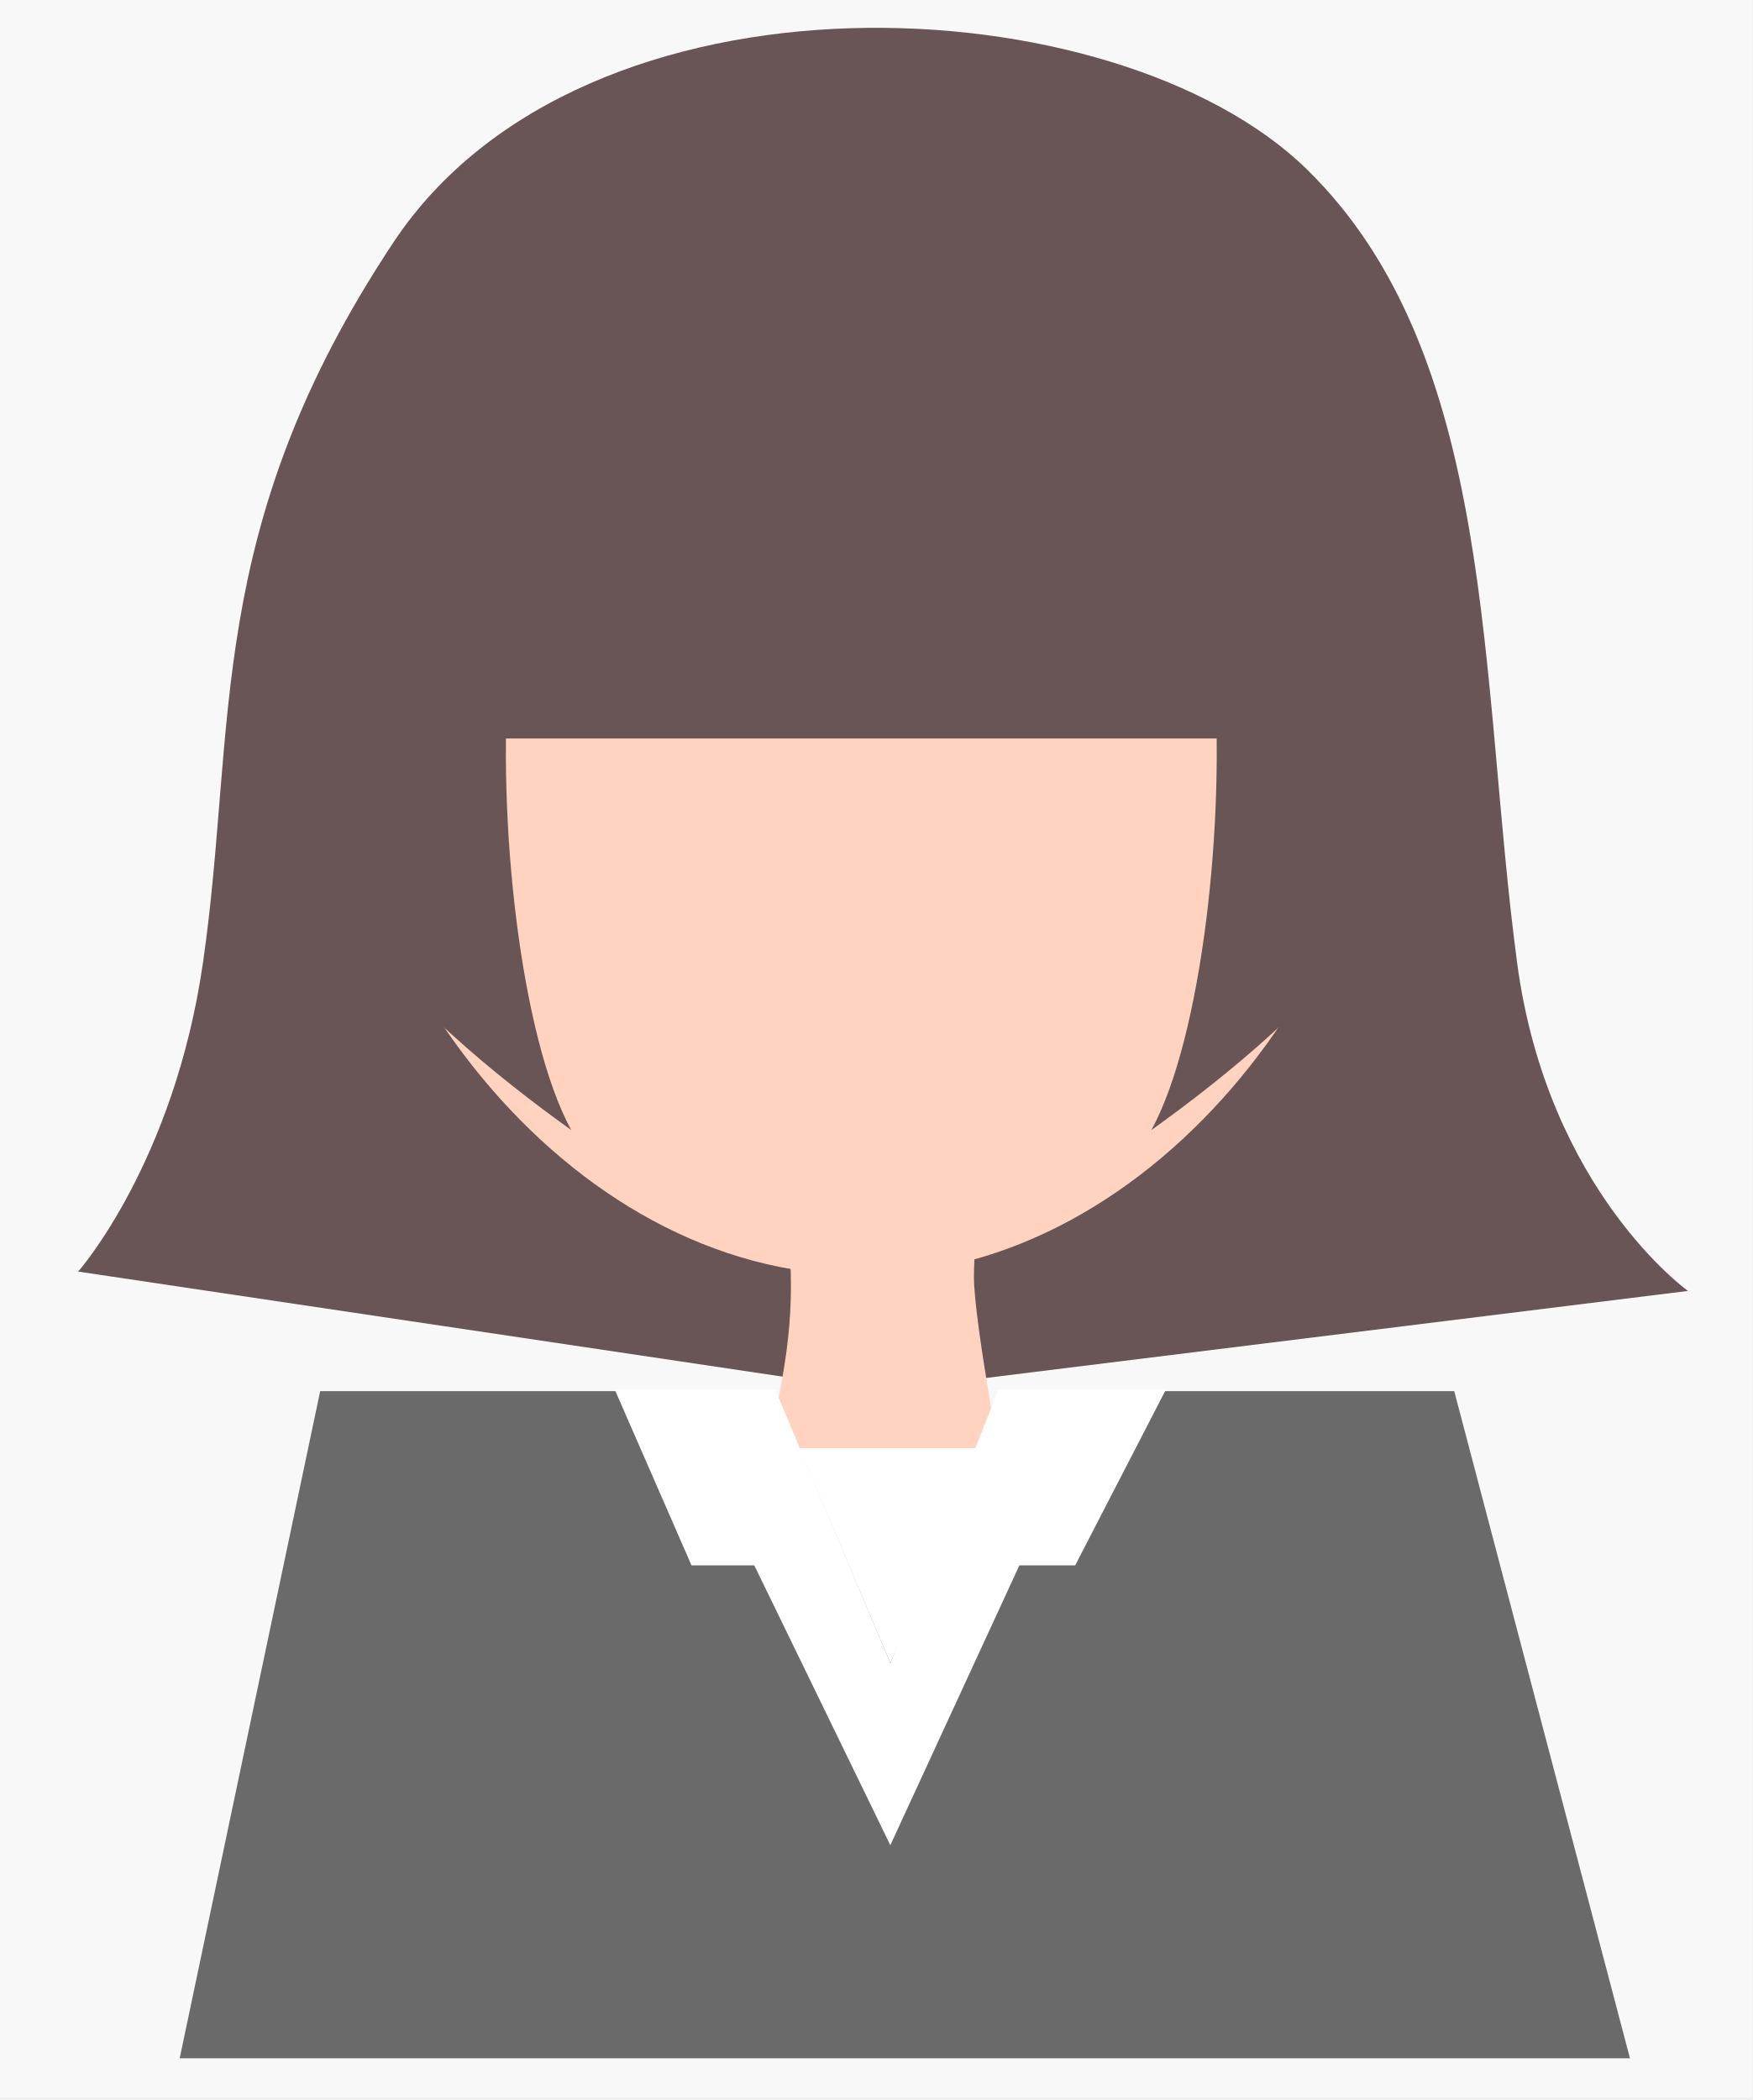
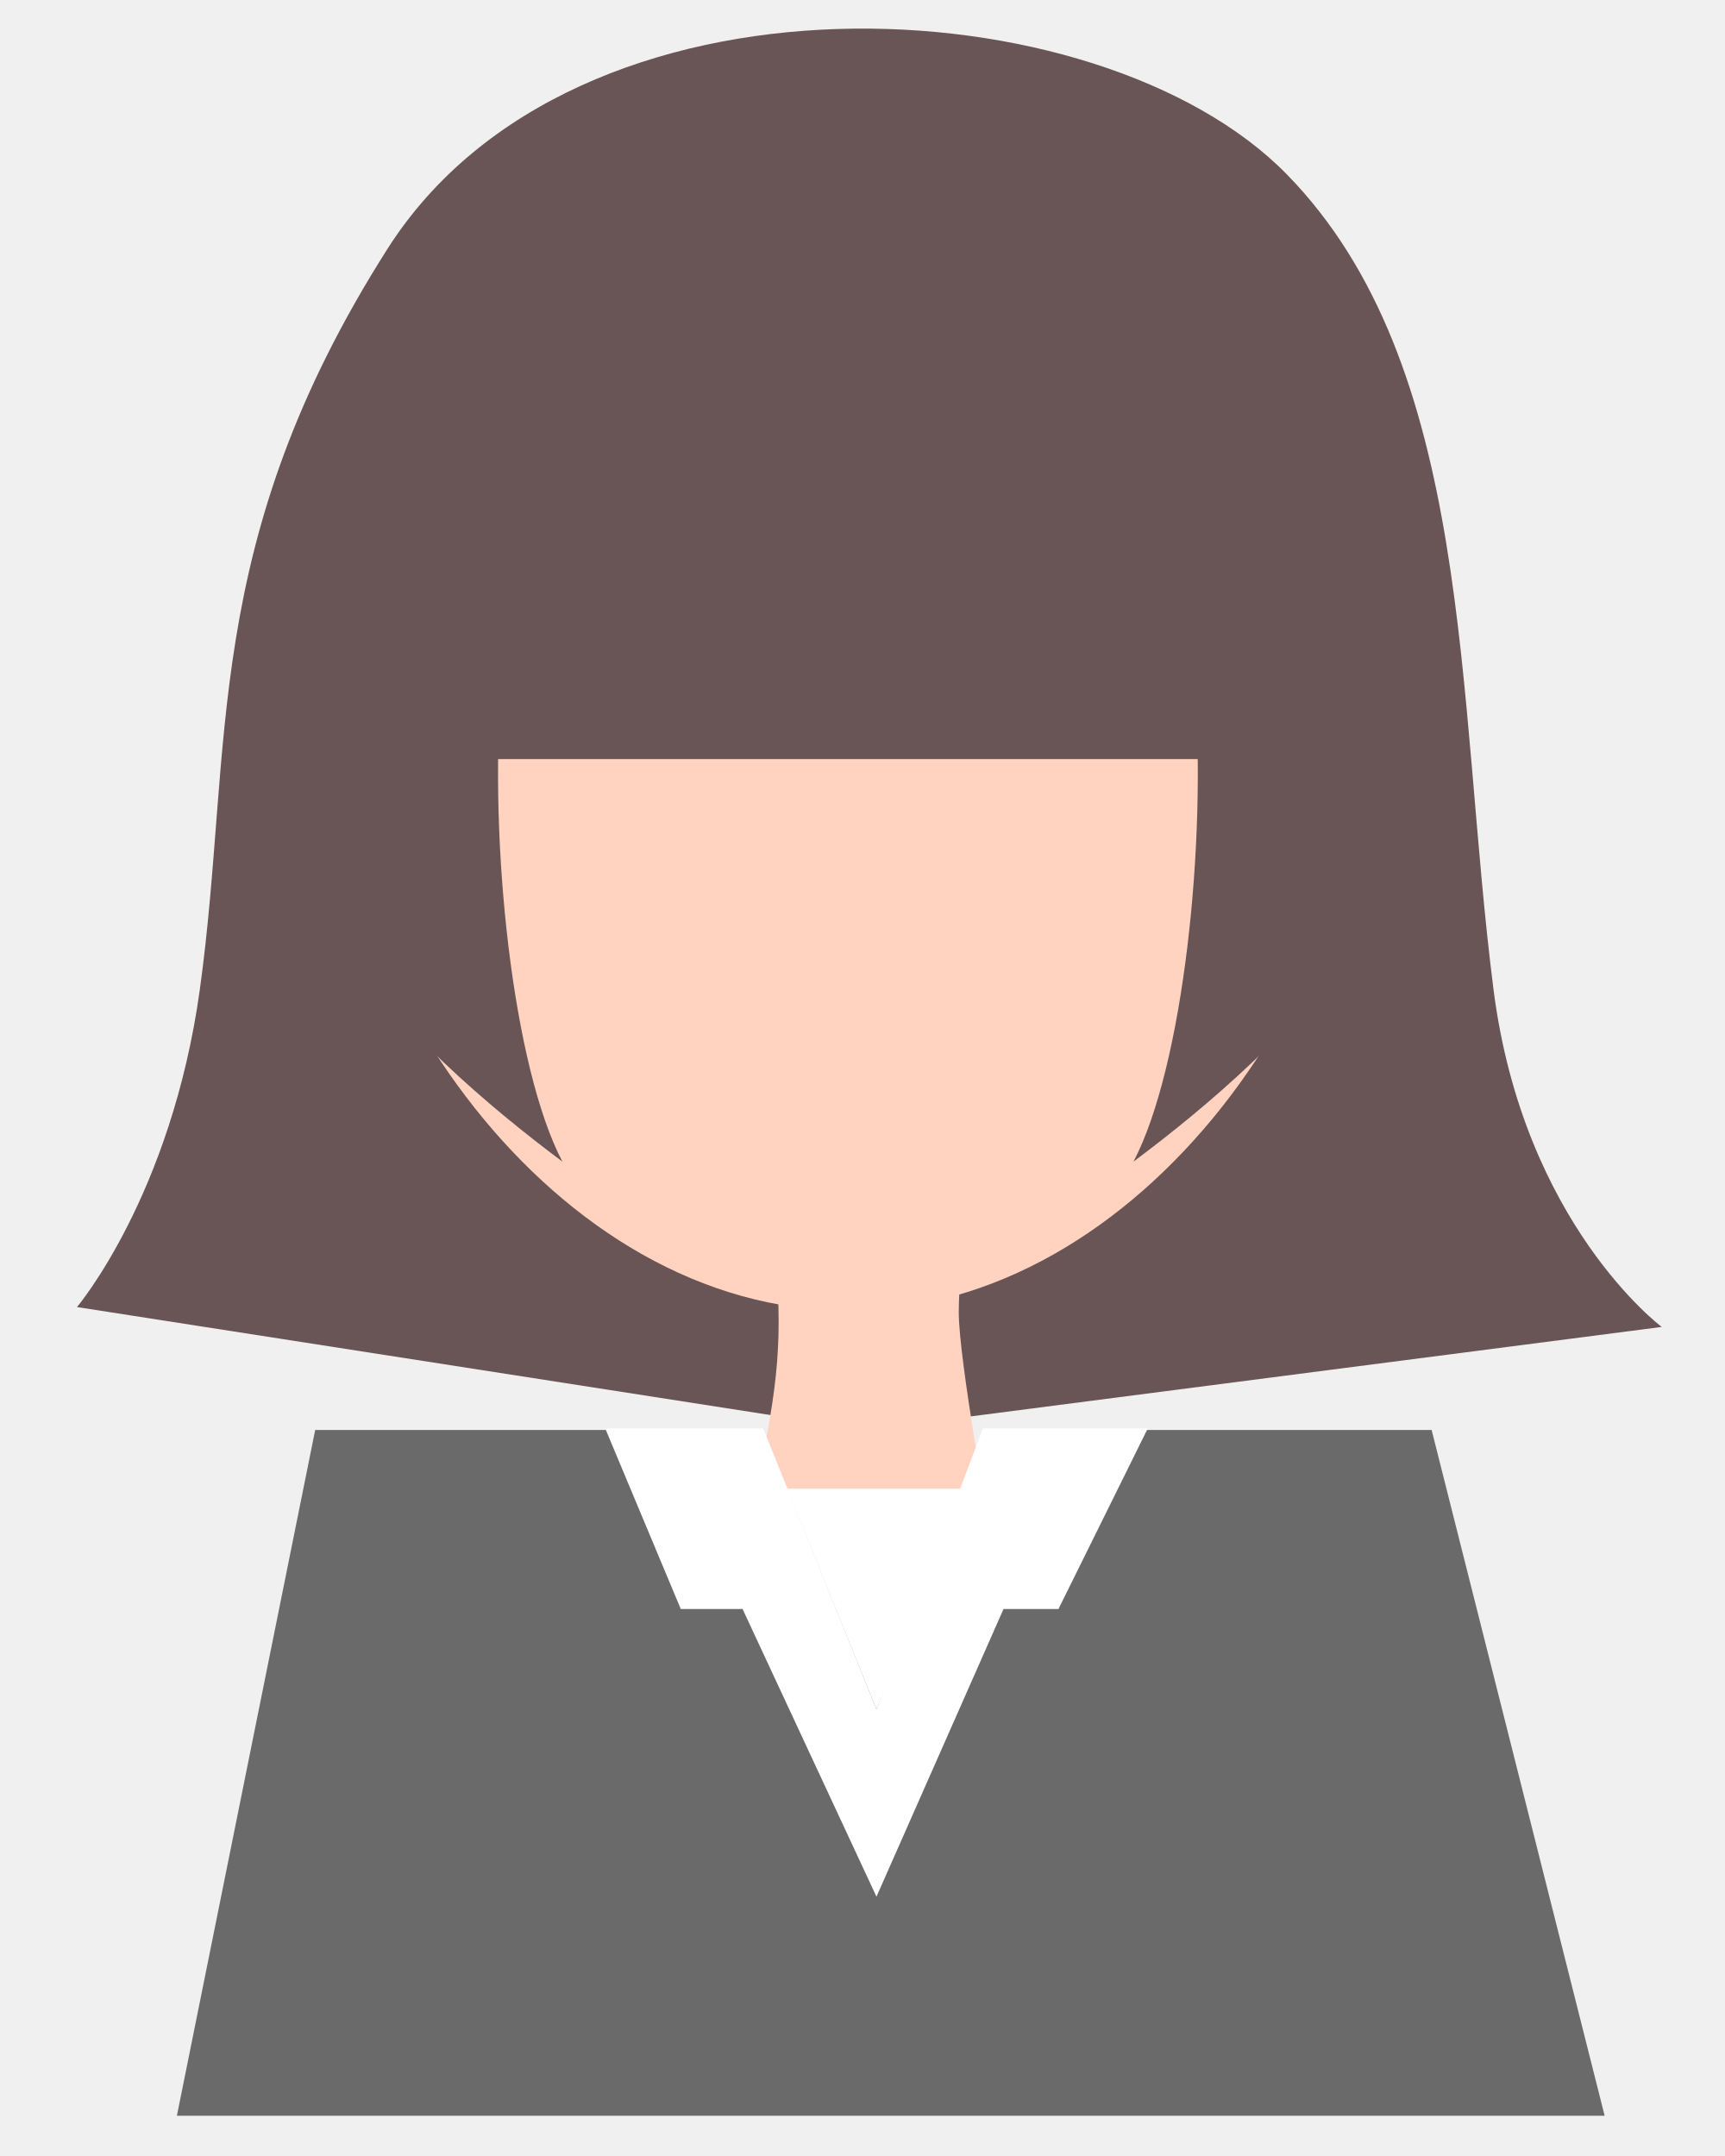
- <svg xmlns="http://www.w3.org/2000/svg" width="126" height="151" viewBox="0 0 126 151" fill="none">
-   <rect width="126" height="150.818" fill="#F8F8F8" />
-   <path d="M28.3 17.414C42.014 -3.239 80.282 -1.217 93.98 12.181C107.677 25.58 106.355 48.743 109.094 69.238C111.284 85.619 121.379 92.824 121.379 92.824L63.264 100.029L5.621 91.433C5.621 91.433 12.508 83.641 14.594 69.238C17.062 52.189 14.587 38.068 28.3 17.414Z" fill="#695555" />
-   <path d="M56.035 83.343H70.965C70.965 83.343 70.032 88.502 70.032 91.808C70.032 95.114 72.364 107.328 72.364 107.328H64.9H54.636L56.035 100.274C57.16 94.515 57.15 90.801 56.035 83.343Z" fill="#FFD3C0" />
-   <path d="M100.521 47.159C100.521 68.644 83.246 91.686 61.936 91.686C40.625 91.686 23.35 68.644 23.35 47.159C23.35 25.674 40.625 8.257 61.936 8.257C83.246 8.257 100.521 25.674 100.521 47.159Z" fill="#FFD3C0" />
-   <path d="M52.381 100.029H23.024L12.921 148H117.207L104.571 100.029H73.04V104.732H52.381V100.029Z" fill="#6A6A6A" />
-   <path d="M64.022 119.575L55.745 99.922H44.207L49.725 112.556H54.24L64.022 132.678L73.302 112.556H77.315L83.836 99.922H71.797L64.022 119.575Z" fill="white" />
-   <path d="M64.022 119.576L57.485 104.133L70.559 104.133L64.022 119.576Z" fill="white" />
-   <path d="M34.238 16.214C50.95 -2.522 81.514 3.333 91.062 14.457C100.609 25.582 101.564 53.1 101.564 53.1H23.255C23.255 53.1 17.525 34.95 34.238 16.214Z" fill="#695555" />
-   <path d="M41.079 81.257C37.443 74.623 35.699 58.902 36.621 47.867C36.621 40.844 33.991 30.324 23.468 44.427C12.945 58.53 30.463 73.661 41.079 81.257Z" fill="#695555" />
-   <path d="M82.793 81.257C86.428 74.623 88.173 58.902 87.25 47.867C87.25 40.844 89.881 30.324 100.404 44.427C110.927 58.53 93.408 73.661 82.793 81.257Z" fill="#695555" />
+ <svg xmlns="http://www.w3.org/2000/svg" width="40" height="50" viewBox="0 0 40 50" fill="none">
+   <path d="M8.984 5.773C13.338 -1.074 25.486 -0.403 29.835 4.039C34.183 8.48 33.764 16.16 34.633 22.954C35.328 28.385 38.533 30.773 38.533 30.773L20.084 33.162L1.785 30.312C1.785 30.312 3.971 27.729 4.633 22.954C5.417 17.302 4.631 12.62 8.984 5.773Z" fill="#695555" />
+   <path d="M17.789 27.63H22.529C22.529 27.63 22.232 29.341 22.232 30.437C22.232 31.533 22.973 35.582 22.973 35.582H20.603H17.345L17.789 33.243C18.146 31.334 18.143 30.103 17.789 27.63Z" fill="#FFD3C0" />
+   <path d="M31.912 15.634C31.912 22.757 26.427 30.396 19.662 30.396C12.897 30.396 7.413 22.757 7.413 15.634C7.413 8.511 12.897 2.737 19.662 2.737C26.427 2.737 31.912 8.511 31.912 15.634Z" fill="#FFD3C0" />
+   <path d="M16.629 33.162H7.309L4.102 49.066H37.209L33.197 33.162H23.187V34.721H16.629V33.162Z" fill="#6A6A6A" />
+   <path d="M20.324 39.642L17.697 33.127H14.034L15.786 37.315H17.219L20.324 43.986L23.27 37.315H24.544L26.615 33.127H22.793L20.324 39.642Z" fill="white" />
+   <path d="M20.324 39.643L18.249 34.523L22.4 34.523L20.324 39.643Z" fill="white" />
+   <path d="M10.869 5.375C16.174 -0.836 25.877 1.105 28.908 4.793C31.939 8.481 32.243 17.604 32.243 17.604H7.383C7.383 17.604 5.564 11.587 10.869 5.375Z" fill="#695555" />
+   <path d="M13.041 26.939C11.887 24.739 11.333 19.528 11.626 15.869C11.626 13.541 10.791 10.053 7.45 14.729C4.109 19.404 9.671 24.421 13.041 26.939Z" fill="#695555" />
+   <path d="M26.284 26.939C27.438 24.739 27.991 19.528 27.698 15.869C27.698 13.541 28.534 10.053 31.874 14.729C35.215 19.404 29.653 24.421 26.284 26.939Z" fill="#695555" />
</svg>
